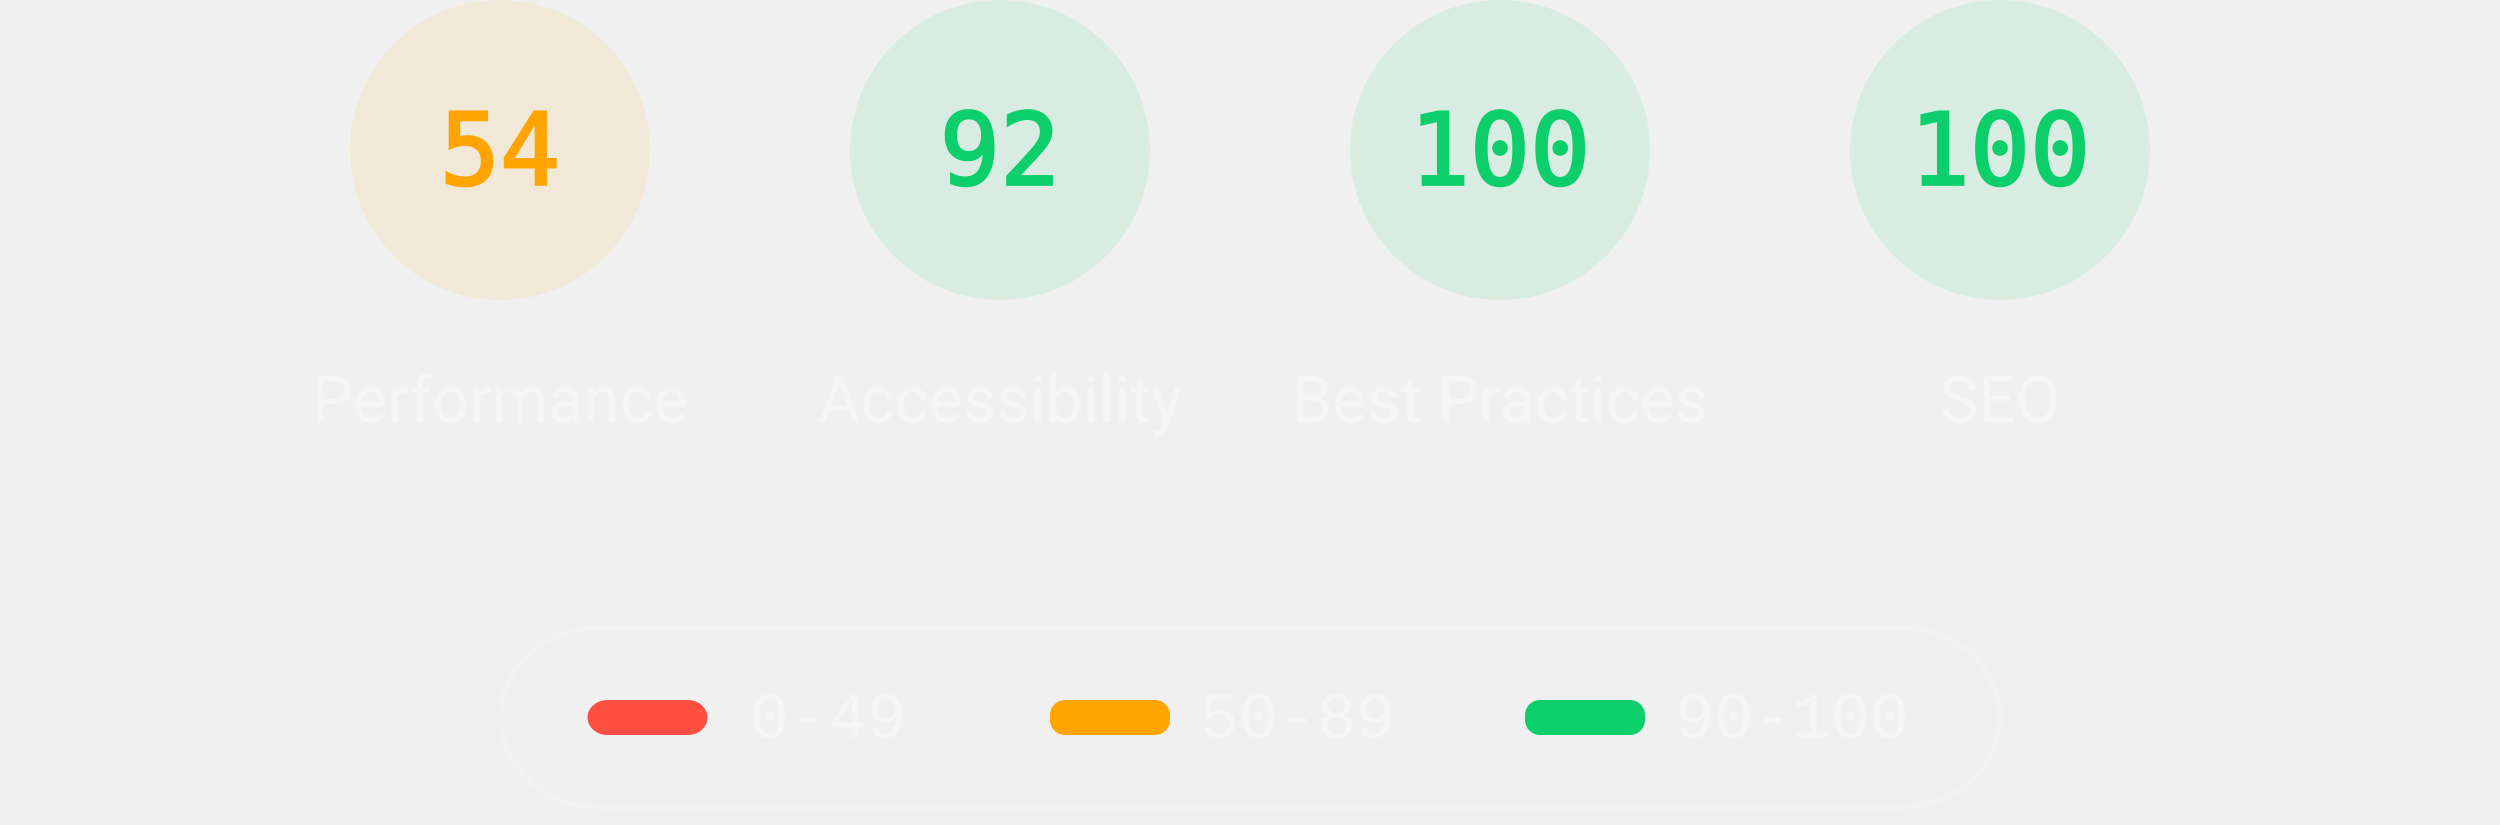
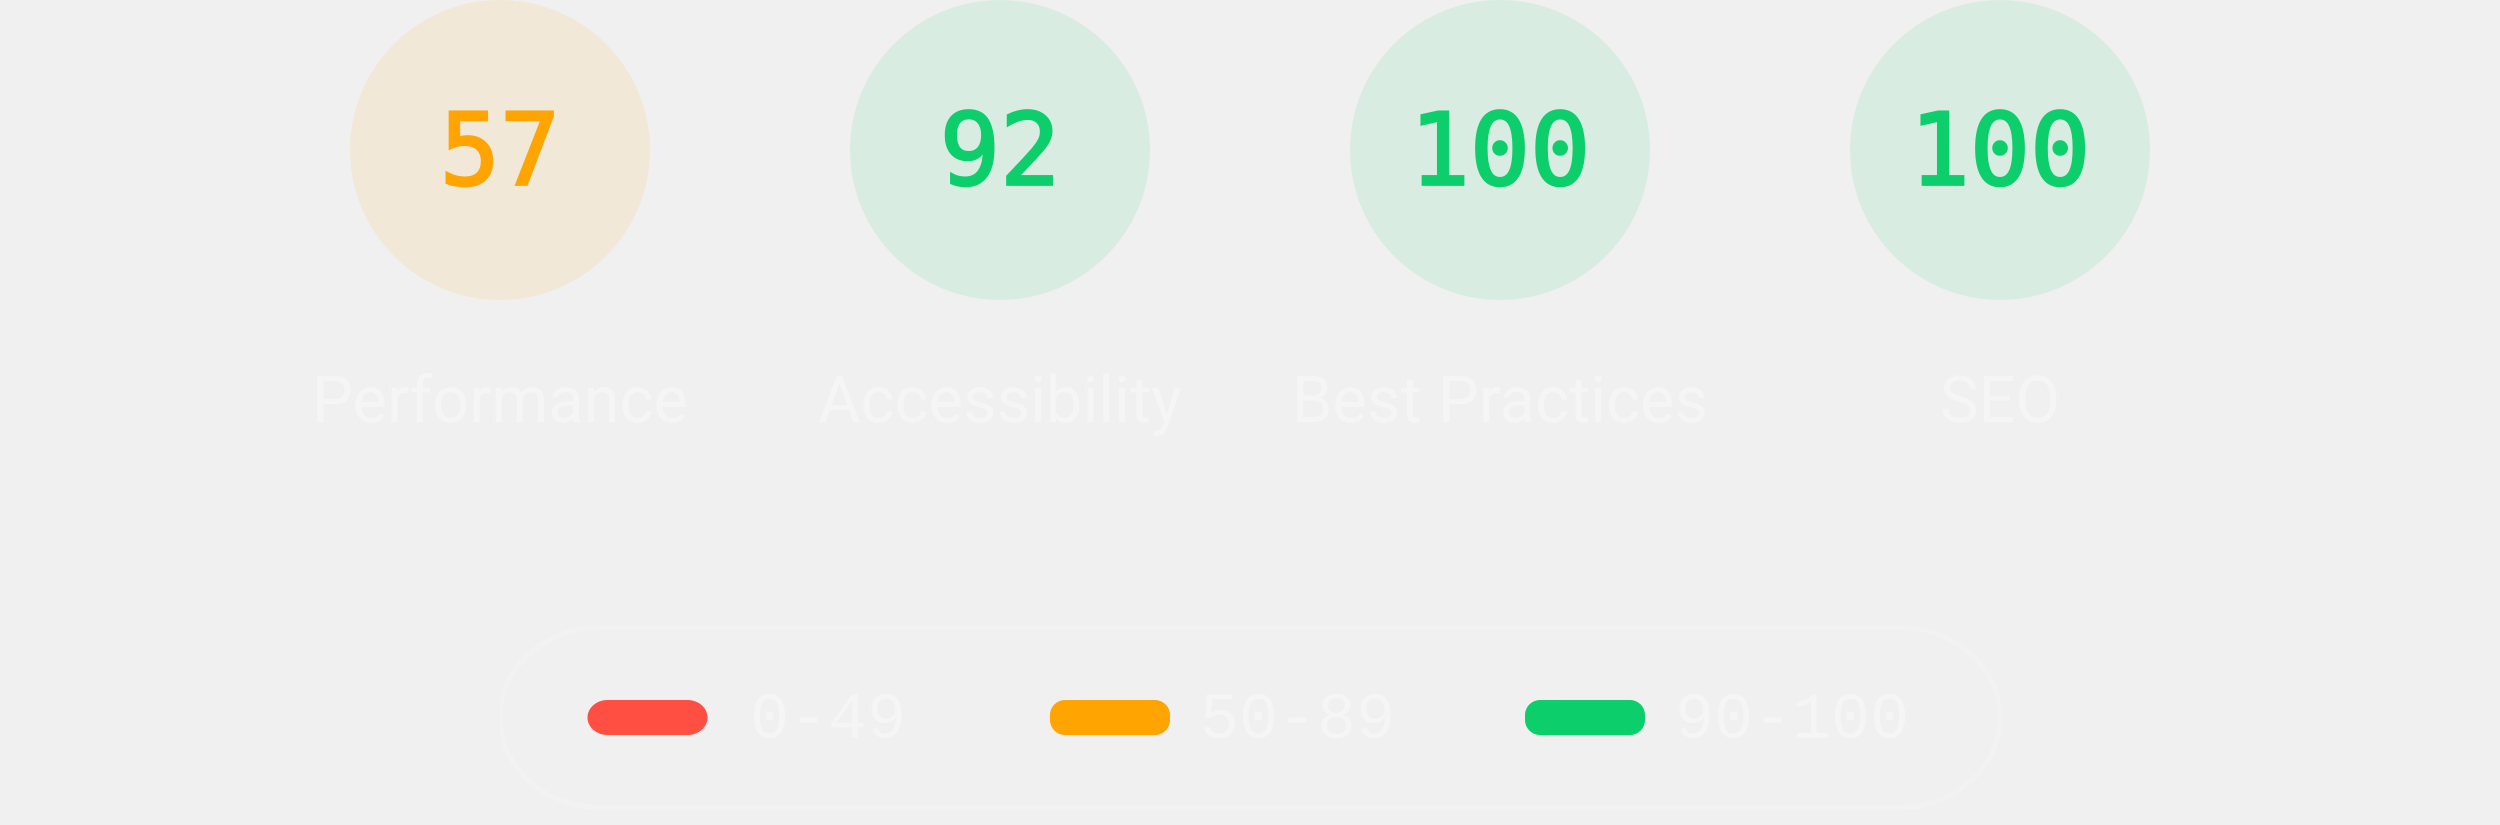
<svg xmlns="http://www.w3.org/2000/svg" class="theme--dark" fill="none" width="1000" height="330">
  <style>
			.gauge-base {
				opacity: 0.1
			}

			.gauge-arc {
				fill: none;
				animation-delay: 250ms;
				stroke-linecap: round;
				transform: rotate(-90deg);
				transform-origin: 100px 60px;
				animation: load-gauge 1s ease forwards
			}

			.guage-text {
				font-size: 40px;
				font-family: monospace;
				text-align: center
			}

			.guage-red {
				color: #ff4e42;
				fill: #ff4e42;
				stroke: #ff4e42
			}
			.guage-orange {
				color: #ffa400;
				fill: #ffa400;
				stroke: #ffa400
			}
			.guage-green {
				color: #0cce6b;
				fill: #0cce6b;
				stroke: #0cce6b
			}
			.theme--agnostic .guage-undefined {
				color: #5c5c5c;
				fill: #5c5c5c;
				stroke: #5c5c5c
			}
			.theme--light .guage-undefined {
				color: #1e1e1e;
				fill: #1e1e1e;
				stroke: #1e1e1e
			}
			.theme--dark .guage-undefined {
				color: #f5f5f5;
				fill: #f5f5f5;
				stroke: #f5f5f5
			}

			.guage-title {
				stroke: none;
				font-size: 26px;
				line-height: 26px;
				font-family: Roboto, Halvetica, Arial, sans-serif
			}
			.metric.guage-title {
				font-family: 'Courier New', Courier, monospace
			}
			.theme--agnostic .guage-title {
				color: #737373;
				fill: #737373
			}
			.theme--light .guage-title {
				color: #212121;
				fill: #212121
			}
			.theme--dark .guage-title {
				color: #f5f5f5;
				fill: #f5f5f5
			}

			@keyframes load-gauge {
				from {
					stroke-dasharray: 0 352.858
				}
			}
			.lh-gauge--pwa__disc {
				fill: #e0e0e0
			}
			.lh-gauge--pwa__logo {
				position: relative;
				fill: #b0b0b0
			}
			.lh-gauge--pwa__invisible {
				display: none
			}
			.lh-gauge--pwa__visible {
				display: inline
			}
			.guage-invisible {
				display: none
			}
			.lh-gauge--pwa__logo--primary-color {
				fill: #304ffe
			}
			.theme--agnostic .lh-gauge--pwa__logo--secondary-color {
				fill: #787878
			}
			.theme--light .lh-gauge--pwa__logo--secondary-color {
				fill: #3d3d3d
			}
			.theme--dark .lh-gauge--pwa__logo--secondary-color {
				fill: #d8b6b6
			}
			.theme--light #svg_2 {
				stroke: #00000022
			}
			.theme--agnostic #svg_2 {
				stroke: #616161
			}
			.theme--light #svg_2 {
				stroke: #00000022
			}
			.theme--dark #svg_2 {
				stroke: #f5f5f566
			}
		</style>
  <svg class="guage-div guage-perf guage-orange" viewBox="0 0 200 200" width="200" height="200" x="100" y="0">
    <circle class="gauge-base" r="56" cx="100" cy="60" stroke-width="8" />
-     <circle class="gauge-arc guage-arc-1" r="56" cx="100" cy="60" stroke-width="8" style="stroke-dasharray: 190.003, 351.858;" />
-     <text class="guage-text" x="100px" y="60px" alignment-baseline="central" dominant-baseline="central" text-anchor="middle">54</text>
+     <circle class="gauge-arc guage-arc-1" r="56" cx="100" cy="60" stroke-width="8" style="stroke-dasharray: 200.559, 351.858;" />
+     <text class="guage-text" x="100px" y="60px" alignment-baseline="central" dominant-baseline="central" text-anchor="middle">57</text>
    <text class="guage-title" x="100px" y="160px" alignment-baseline="central" dominant-baseline="central" text-anchor="middle">Performance</text>
  </svg>
  <svg class="guage-div guage-acc guage-green" viewBox="0 0 200 200" width="200" height="200" x="300" y="0">
    <circle class="gauge-base" r="56" cx="100" cy="60" stroke-width="8" />
    <circle class="gauge-arc guage-arc-2" r="56" cx="100" cy="60" stroke-width="8" style="stroke-dasharray: 323.709, 351.858;" />
    <text class="guage-text" x="100px" y="60px" alignment-baseline="central" dominant-baseline="central" text-anchor="middle">92</text>
    <text class="guage-title" x="100px" y="160px" alignment-baseline="central" dominant-baseline="central" text-anchor="middle">Accessibility</text>
  </svg>
  <svg class="guage-div guage-best guage-green" viewBox="0 0 200 200" width="200" height="200" x="500" y="0">
    <circle class="gauge-base" r="56" cx="100" cy="60" stroke-width="8" />
    <circle class="gauge-arc guage-arc-3" r="56" cx="100" cy="60" stroke-width="8" style="stroke-dasharray: 351.858, 351.858;" />
    <text class="guage-text" x="100px" y="60px" alignment-baseline="central" dominant-baseline="central" text-anchor="middle">100</text>
    <text class="guage-title" x="100px" y="160px" alignment-baseline="central" dominant-baseline="central" text-anchor="middle">Best Practices</text>
  </svg>
  <svg class="guage-div guage-seo guage-green" viewBox="0 0 200 200" width="200" height="200" x="700" y="0">
    <circle class="gauge-base" r="56" cx="100" cy="60" stroke-width="8" />
    <circle class="gauge-arc guage-arc-4" r="56" cx="100" cy="60" stroke-width="8" style="stroke-dasharray: 351.858, 351.858;" />
    <text class="guage-text" x="100px" y="60px" alignment-baseline="central" dominant-baseline="central" text-anchor="middle">100</text>
    <text class="guage-title" x="100px" y="160px" alignment-baseline="central" dominant-baseline="central" text-anchor="middle">SEO</text>
  </svg>
  <svg class="guage-div guage-pwa guage-invisible" viewBox="0 0 200 200" width="200" height="200" x="900" y="0">
    <svg viewBox="0 0 60 60" width="112" height="112" x="44" y="4">
      <defs>
        <linearGradient id="lh-gauge--pwa__check-circle__gradient-0" x1="50%" y1="0%" x2="50%" y2="100%">
          <stop stop-color="#00C852" offset="0%" />
          <stop stop-color="#009688" offset="100%" />
        </linearGradient>
        <linearGradient id="lh-gauge--pwa__installable__shadow-gradient-0" x1="76.056%" x2="24.111%" y1="82.995%" y2="24.735%">
          <stop stop-color="#A5D6A7" offset="0%" />
          <stop stop-color="#80CBC4" offset="100%" />
        </linearGradient>
        <linearGradient id="lh-gauge--pwa__fast-reliable__shadow-gradient-0" x1="76.056%" y1="82.995%" x2="25.678%" y2="26.493%">
          <stop stop-color="#64B5F6" offset="0%" />
          <stop stop-color="#2979FF" offset="100%" />
        </linearGradient>
        <g id="lh-gauge--pwa__fast-reliable-badge-0">
          <circle fill="#FFFFFF" cx="10" cy="10" r="10" />
          <path fill="#304FFE" d="M10 3.58l5.25 2.34v3.5c0 3.23-2.24 6.26-5.25 7-3.01-.74-5.25-3.77-5.25-7v-3.5L10 3.58zm-.47 10.74l2.76-4.83.03-.07c.04-.08 0-.24-.22-.24h-1.64l.47-3.26h-.47l-2.7 4.77c-.02.01.05-.1-.04.05-.09.16-.1.31.18.31h1.63l-.47 3.27h.47z" />
        </g>
        <g id="lh-gauge--pwa__installable-badge-0">
          <circle fill="#FFFFFF" cx="10" cy="10" r="10" />
          <path fill="#009688" d="M10 4.167A5.835 5.835 0 0 0 4.167 10 5.835 5.835 0 0 0 10 15.833 5.835 5.835 0 0 0 15.833 10 5.835 5.835 0 0 0 10 4.167zm2.917 6.416h-2.334v2.334H9.417v-2.334H7.083V9.417h2.334V7.083h1.166v2.334h2.334v1.166z" />
        </g>
      </defs>
      <g stroke="none" fill-rule="nonzero">
        <circle class="lh-gauge--pwa__disc" cx="30" cy="30" r="30" />
        <g class="lh-gauge--pwa__logo">
          <path d="M35.66 19.39l.7-1.75h2L37.4 15 38.6 12l3.4 9h-2.51l-.58-1.61z" />
          <path d="M33.52 21l3.65-9h-2.42l-2.5 5.82L30.5 12h-1.86l-1.9 5.82-1.35-2.65-1.21 3.72L25.4 21h2.38l1.72-5.2 1.64 5.2z" />
          <path fill-rule="nonzero" d="M20.3 17.91h1.48c.45 0 .85-.05 1.2-.15l.39-1.18 1.07-3.3a2.64 2.64 0 0 0-.28-.37c-.55-.6-1.36-.91-2.42-.91H18v9h2.3V17.9zm1.96-3.84c.22.22.33.5.33.87 0 .36-.1.65-.29.87-.2.23-.59.35-1.15.35h-.86v-2.41h.87c.52 0 .89.1 1.1.32z" />
        </g>
        <rect class="lh-gauge--pwa__component lh-gauge--pwa__na-line lh-gauge--pwa__invisible" fill="#FFFFFF" x="20" y="32" width="20" height="4" rx="2" />
        <g class="lh-gauge--pwa__component lh-gauge--pwa__fast-reliable-badge lh-gauge--pwa__invisible" transform="translate(20, 29)">
          <path fill="url(#lh-gauge--pwa__fast-reliable__shadow-gradient-0)" d="M33.63 19.49A30 30 0 0 1 16.2 30.36L3 17.14 17.14 3l16.49 16.49z" />
          <use href="#lh-gauge--pwa__fast-reliable-badge-0" />
        </g>
        <g class="lh-gauge--pwa__component lh-gauge--pwa__installable-badge lh-gauge--pwa__invisible" transform="translate(20, 29)">
          <path fill="url(#lh-gauge--pwa__installable__shadow-gradient-0)" d="M33.629 19.487c-4.272 5.453-10.391 9.39-17.415 10.869L3 17.142 17.142 3 33.63 19.487z" />
          <use href="#lh-gauge--pwa__installable-badge-0" />
        </g>
        <g class="lh-gauge--pwa__component lh-gauge--pwa__fast-reliable-installable-badges lh-gauge--pwa__invisible">
          <g transform="translate(8, 29)">
            <path fill="url(#lh-gauge--pwa__fast-reliable__shadow-gradient-0)" d="M16.321 30.463L3 17.143 17.142 3l22.365 22.365A29.864 29.864 0 0 1 22 31c-1.942 0-3.84-.184-5.679-.537z" />
            <use href="#lh-gauge--pwa__fast-reliable-badge-0" />
          </g>
          <g transform="translate(32, 29)">
            <path fill="url(#lh-gauge--pwa__installable__shadow-gradient-0)" d="M25.982 11.84a30.107 30.107 0 0 1-13.08 15.203L3 17.143 17.142 3l8.84 8.84z" />
            <use href="#lh-gauge--pwa__installable-badge-0" />
          </g>
        </g>
        <g class="lh-gauge--pwa__component lh-gauge--pwa__check-circle lh-gauge--pwa__invisible" transform="translate(18, 28)">
          <circle fill="#FFFFFF" cx="12" cy="12" r="12" />
          <path fill="url(#lh-gauge--pwa__check-circle__gradient-0)" d="M12 2a10 10 0 1 0 0 20 10 10 0 0 0 0-20zm-2 15l-5-5 1.41-1.41L10 14.17l7.59-7.59L19 8l-9 9z" />
        </g>
      </g>
    </svg>
    <text class="guage-title" y="160px" alignment-baseline="central" dominant-baseline="central" text-anchor="middle">
      <tspan x="100px" dy="-6px">Progressive</tspan>
      <tspan x="100px" dy="30px">Web App</tspan>
    </text>
  </svg>
  <svg width="604" height="76" x="200" y="250">
    <g>
      <rect fill="none" id="canvas_background" height="80" width="604" y="-1" x="-1" />
      <g display="none" overflow="visible" y="0" x="0" height="100%" width="100%" id="canvasGrid">
        <rect fill="url(#gridpattern)" stroke-width="0" y="0" x="0" height="100%" width="100%" />
      </g>
    </g>
    <g>
      <rect fill-opacity="0" stroke-width="2" rx="40" id="svg_2" height="72" width="600" y="1" x="0" fill="#000000" />
      <rect stroke="#000" rx="8" id="svg_3" height="14" width="48" y="30" x="35" stroke-opacity="null" stroke-width="0" fill="#ff4e42" />
      <rect stroke="#000" rx="6" id="svg_4" height="14" width="48" y="30" x="220" stroke-opacity="null" stroke-width="0" fill="#ffa400" />
      <rect stroke="#000" rx="6" id="svg_5" height="14" width="48" y="30" x="410" stroke-opacity="null" stroke-width="0" fill="#0cce6b" />
      <text class="metric guage-title" xml:space="preserve" text-anchor="start" font-size="26" id="svg_6" y="45" x="100" stroke-opacity="null" stroke-width="0" stroke="#000">0-49</text>
      <text class="metric guage-title" xml:space="preserve" text-anchor="start" font-size="26" id="svg_7" y="45" x="280" stroke-opacity="null" stroke-width="0" stroke="#000">50-89</text>
      <text class="metric guage-title" xml:space="preserve" text-anchor="start" font-size="26" id="svg_8" y="45" x="470" stroke-opacity="null" stroke-width="0" stroke="#000">90-100</text>
    </g>
  </svg>
</svg>
